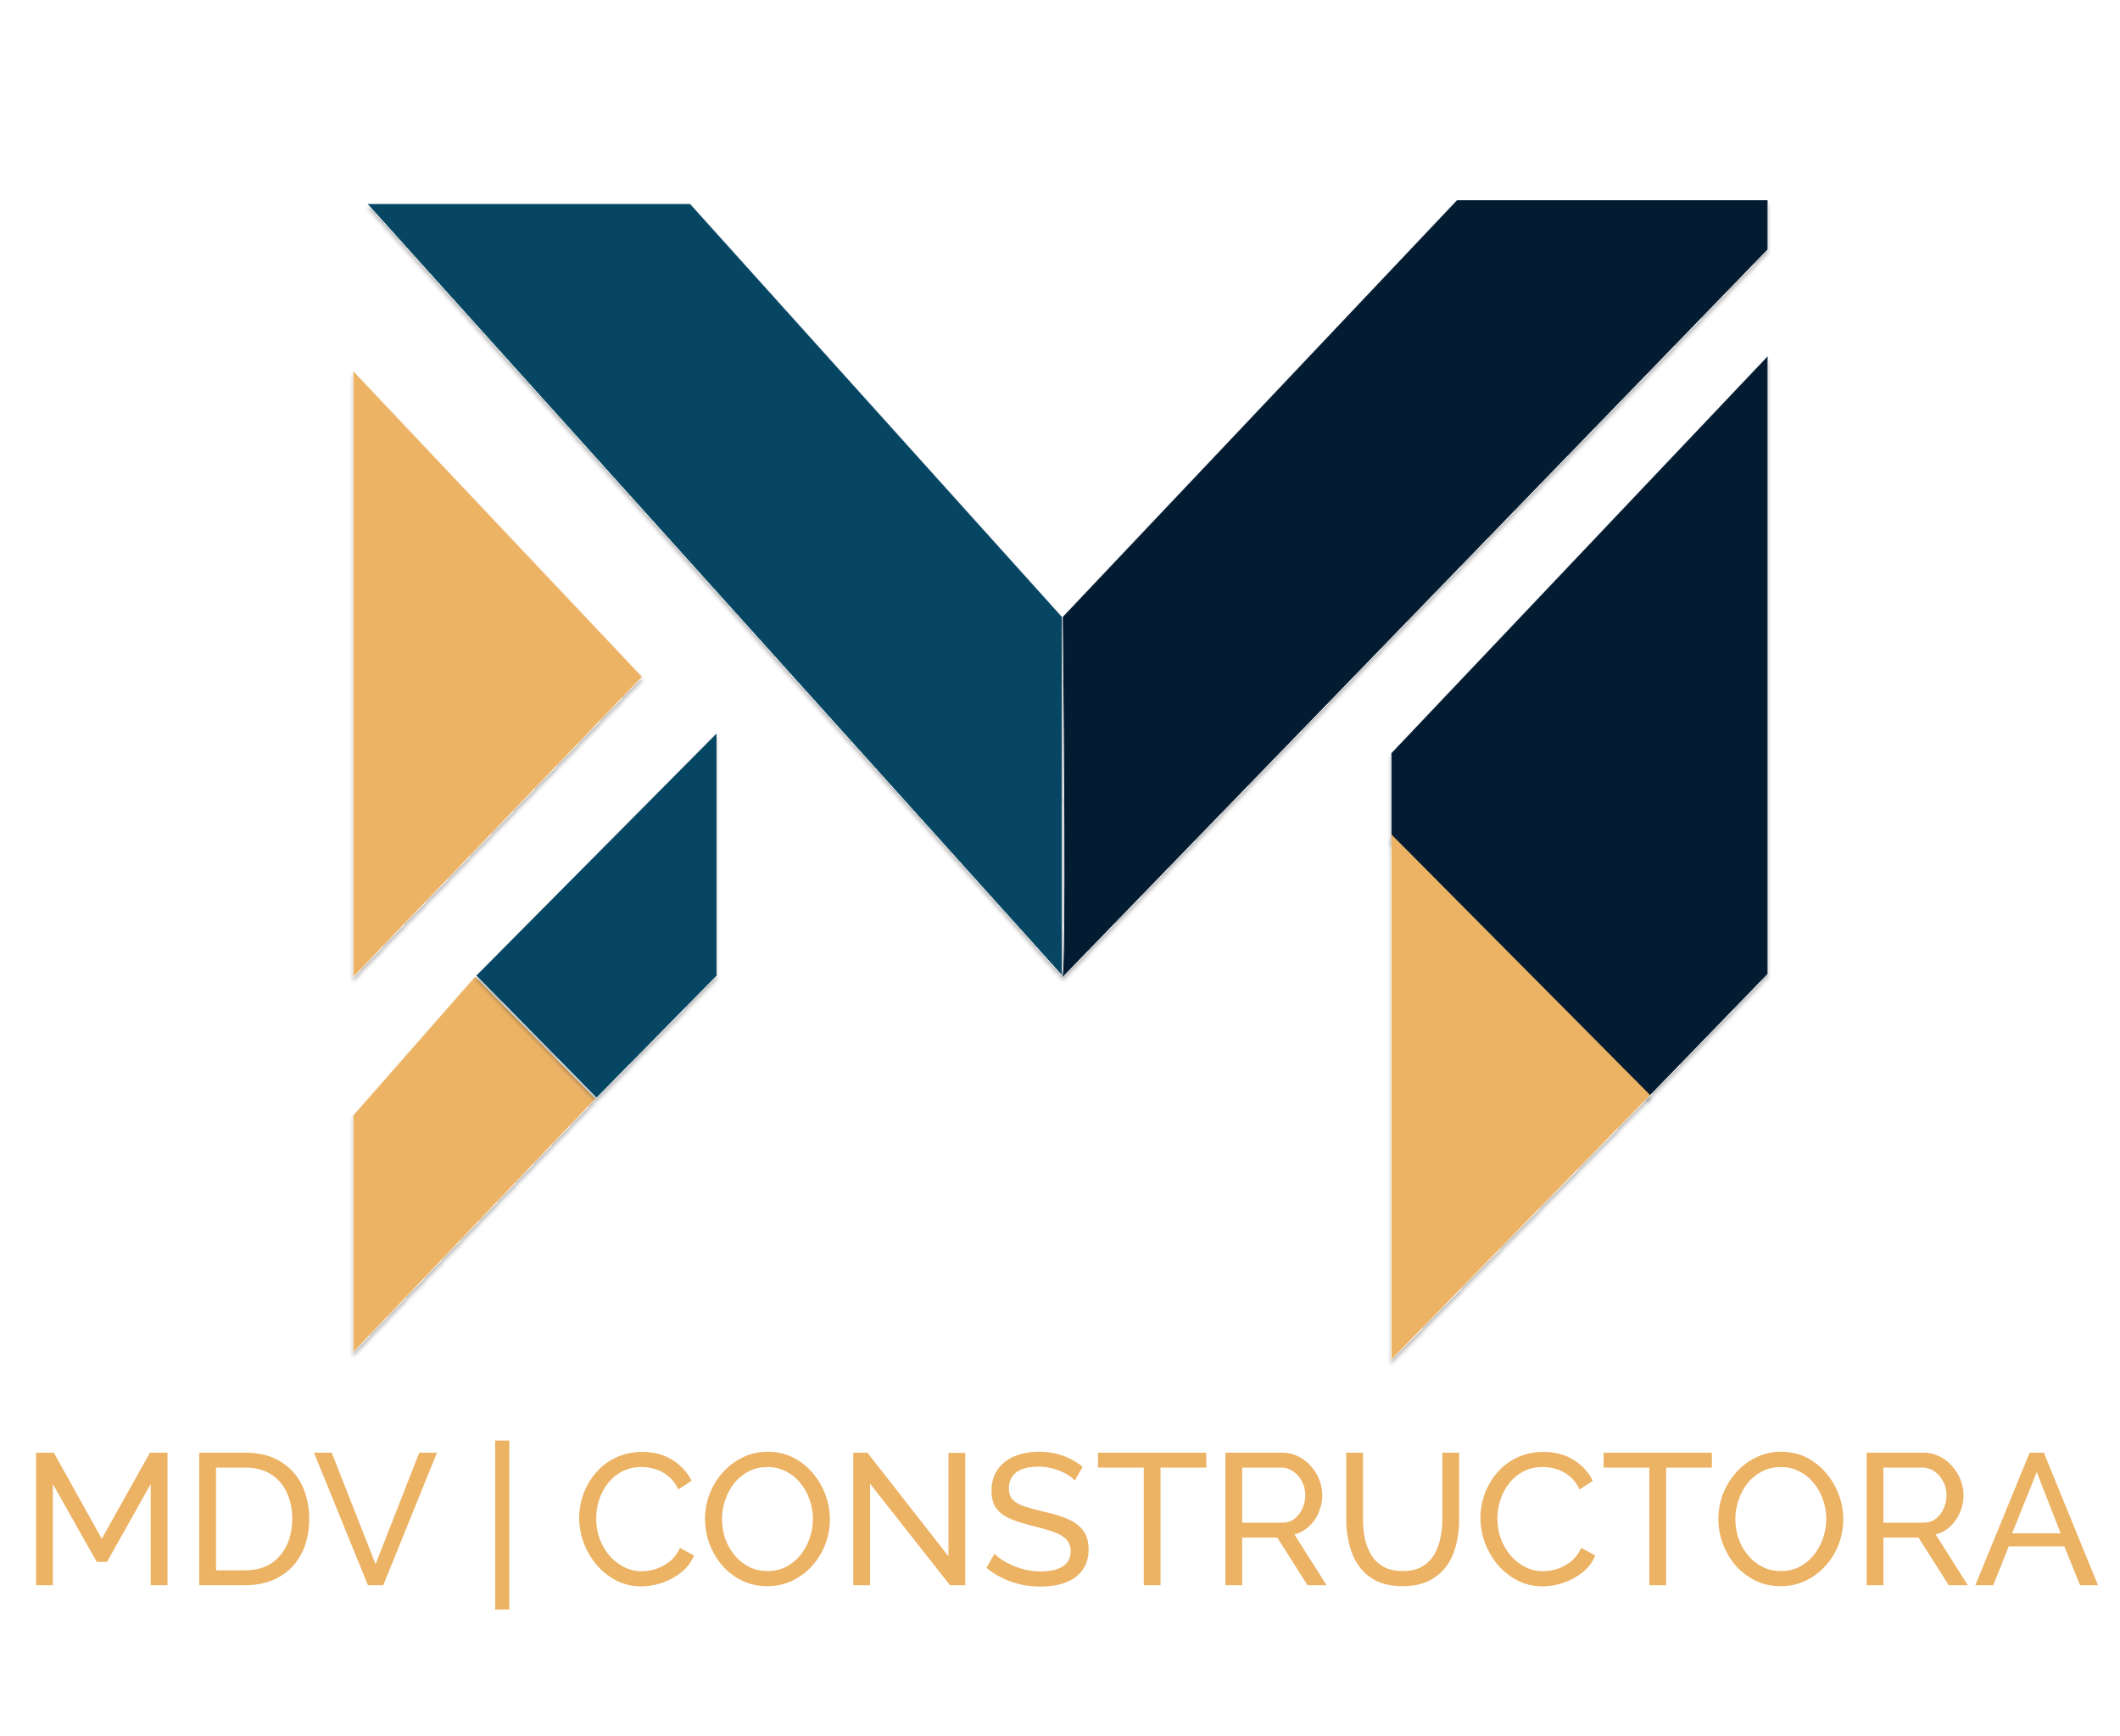
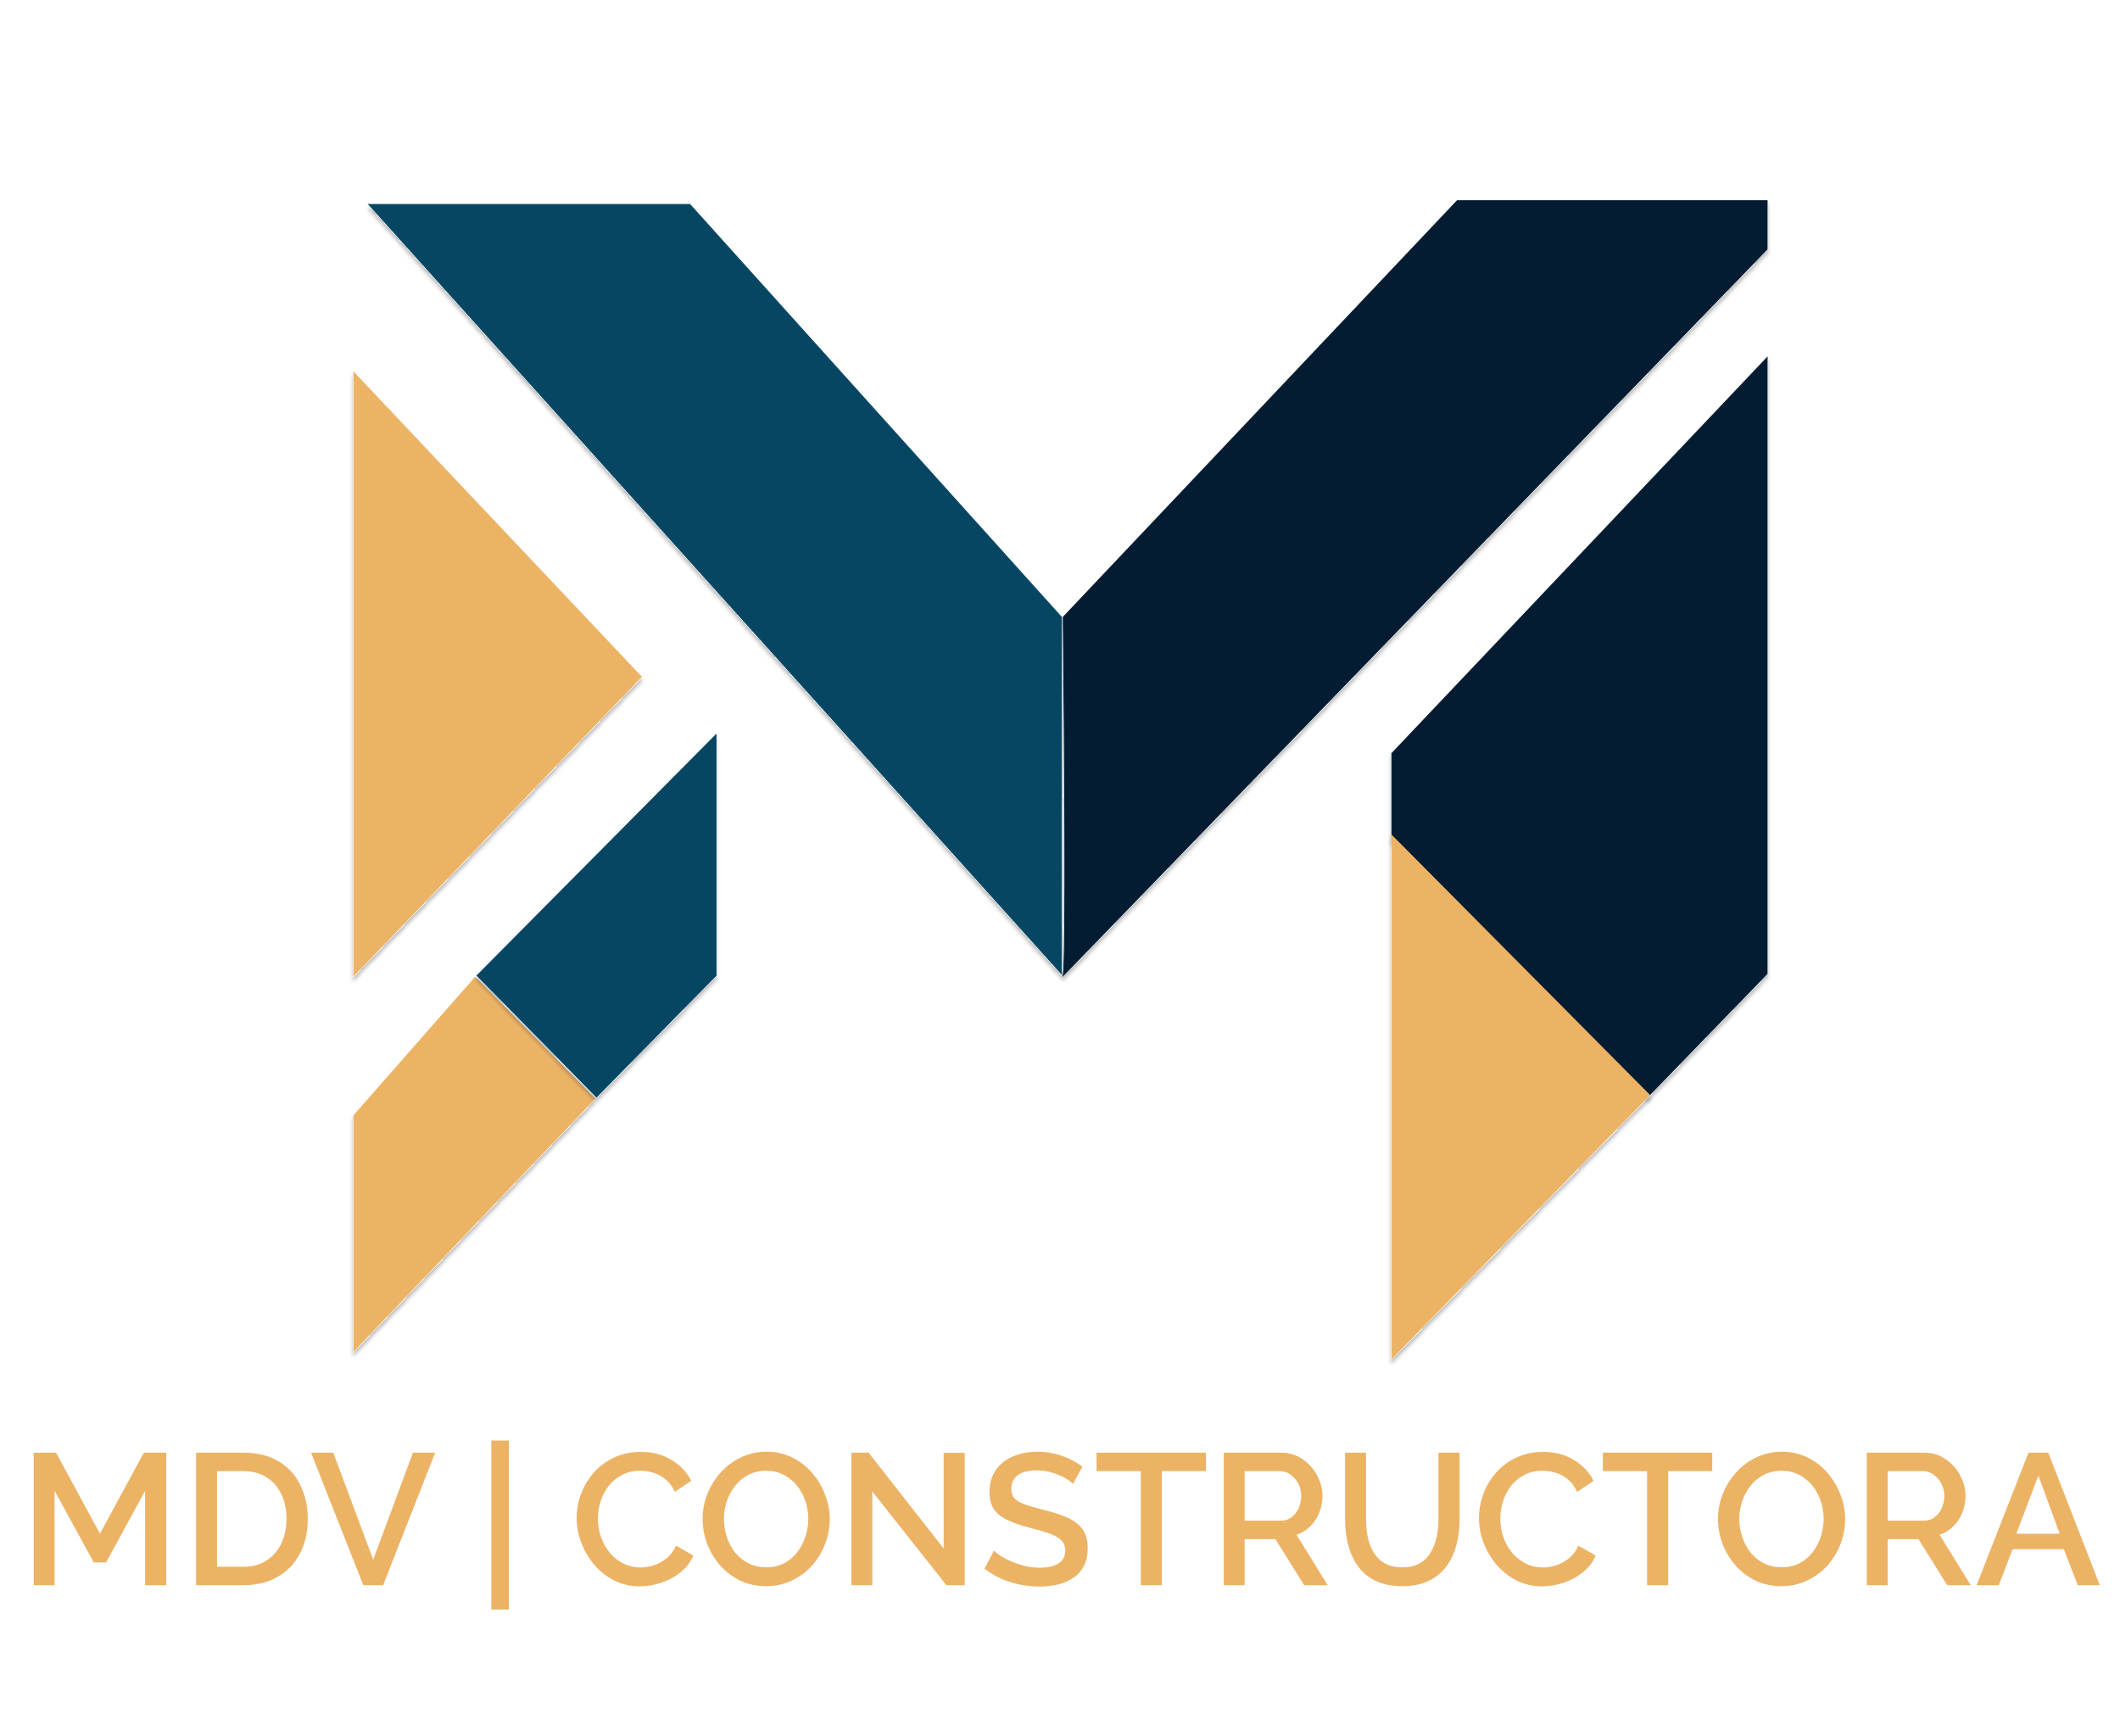
<svg xmlns="http://www.w3.org/2000/svg" width="2271" height="1859" viewBox="0 0 2271 1859" fill="none">
  <g filter="url(#filter0_d_11_4)">
    <path d="M379 1447V1195L509 1047L637 1177L379 1447Z" fill="#ECB365" />
    <path d="M379 1447V1195L509 1047L637 1177L379 1447Z" stroke="#ECB365" />
  </g>
  <g filter="url(#filter1_d_11_4)">
    <path d="M639 1175L511 1045L767 787V1045L639 1175Z" fill="#064663" />
    <path d="M639 1175L511 1045L767 787V1045L639 1175Z" stroke="#064663" />
  </g>
  <g filter="url(#filter2_d_11_4)">
    <path d="M379 1045V399L687 725L379 1045Z" fill="#ECB365" />
    <path d="M379 1045V399L687 725L379 1045Z" stroke="#ECB365" />
  </g>
  <g filter="url(#filter3_d_11_4)">
    <path d="M1491 807V901L1765 1175L1893 1043V383L1491 807Z" fill="#041C32" />
    <path d="M1491 807V901L1765 1175L1893 1043V383L1491 807Z" stroke="#041C32" />
  </g>
  <g filter="url(#filter4_d_11_4)">
    <path d="M1491 895V1455L1767 1173L1491 895Z" fill="#ECB365" />
    <path d="M1491 895V1455L1767 1173L1491 895Z" stroke="#ECB365" />
  </g>
  <g filter="url(#filter5_d_11_4)">
    <path d="M739 219H395L1137 1043V661L739 219Z" fill="#064663" />
    <path d="M739 219H395L1137 1043V661L739 219Z" stroke="#064663" />
  </g>
  <g filter="url(#filter6_d_11_4)">
    <path d="M1139 661C1140.33 780.333 1142.2 1024.2 1139 1045L1893 267V215H1561L1139 661Z" fill="#041C32" />
    <path d="M1139 661C1140.33 780.333 1142.2 1024.2 1139 1045L1893 267V215H1561L1139 661Z" stroke="#041C32" />
  </g>
-   <path d="M161.433 1698V1589.6L114.633 1673H103.633L56.633 1589.6V1698H38.633V1556H57.633L109.033 1648.2L160.633 1556H179.433V1698H161.433ZM213.438 1698V1556H262.638C277.838 1556 290.504 1559.2 300.638 1565.6C310.904 1571.87 318.571 1580.4 323.638 1591.2C328.704 1601.87 331.238 1613.73 331.238 1626.8C331.238 1641.2 328.438 1653.73 322.838 1664.4C317.238 1675.07 309.304 1683.33 299.038 1689.2C288.771 1695.07 276.638 1698 262.638 1698H213.438ZM313.038 1626.8C313.038 1616.13 311.038 1606.67 307.038 1598.4C303.171 1590.13 297.504 1583.67 290.038 1579C282.571 1574.33 273.438 1572 262.638 1572H231.438V1682H262.638C273.571 1682 282.771 1679.6 290.238 1674.8C297.704 1669.87 303.371 1663.27 307.238 1655C311.104 1646.6 313.038 1637.2 313.038 1626.8ZM355.328 1556L402.328 1675.4L449.128 1556H468.128L410.528 1698H394.128L336.328 1556H355.328ZM530.416 1724V1543H545.616V1724H530.416ZM620.448 1626C620.448 1617.33 621.915 1608.87 624.848 1600.6C627.915 1592.2 632.315 1584.6 638.048 1577.8C643.915 1570.87 651.048 1565.4 659.448 1561.4C667.848 1557.27 677.382 1555.2 688.048 1555.2C700.715 1555.2 711.582 1558.13 720.648 1564C729.715 1569.73 736.448 1577.13 740.848 1586.2L726.648 1595.4C723.848 1589.4 720.248 1584.67 715.848 1581.2C711.582 1577.6 706.915 1575.07 701.848 1573.6C696.915 1572.13 692.048 1571.4 687.248 1571.4C679.382 1571.4 672.382 1573 666.248 1576.2C660.248 1579.4 655.182 1583.67 651.048 1589C646.915 1594.33 643.782 1600.33 641.648 1607C639.648 1613.53 638.648 1620.13 638.648 1626.8C638.648 1634.13 639.848 1641.2 642.248 1648C644.782 1654.8 648.248 1660.8 652.648 1666C657.048 1671.2 662.248 1675.33 668.248 1678.4C674.248 1681.47 680.782 1683 687.848 1683C692.782 1683 697.848 1682.13 703.048 1680.4C708.248 1678.67 713.115 1676 717.648 1672.4C722.182 1668.67 725.782 1663.87 728.448 1658L743.448 1666.2C740.515 1673.27 735.982 1679.27 729.848 1684.2C723.715 1689.13 716.848 1692.87 709.248 1695.4C701.782 1697.93 694.382 1699.2 687.048 1699.2C677.315 1699.2 668.382 1697.13 660.248 1693C652.115 1688.73 645.048 1683.13 639.048 1676.2C633.182 1669.13 628.582 1661.27 625.248 1652.6C622.048 1643.8 620.448 1634.93 620.448 1626ZM822.014 1699C812.014 1699 802.947 1697 794.814 1693C786.681 1689 779.614 1683.6 773.614 1676.8C767.747 1669.87 763.214 1662.13 760.014 1653.6C756.814 1644.93 755.214 1636.07 755.214 1627C755.214 1617.53 756.881 1608.53 760.214 1600C763.681 1591.33 768.414 1583.67 774.414 1577C780.547 1570.2 787.681 1564.87 795.814 1561C803.947 1557 812.814 1555 822.414 1555C832.414 1555 841.481 1557.07 849.614 1561.2C857.747 1565.33 864.747 1570.87 870.614 1577.8C876.481 1584.73 881.014 1592.47 884.214 1601C887.414 1609.53 889.014 1618.27 889.014 1627.2C889.014 1636.67 887.347 1645.73 884.014 1654.4C880.681 1662.93 875.947 1670.6 869.814 1677.4C863.814 1684.07 856.747 1689.33 848.614 1693.2C840.481 1697.07 831.614 1699 822.014 1699ZM773.414 1627C773.414 1634.2 774.547 1641.2 776.814 1648C779.214 1654.67 782.547 1660.6 786.814 1665.8C791.081 1671 796.214 1675.13 802.214 1678.2C808.214 1681.27 814.881 1682.8 822.214 1682.8C829.814 1682.8 836.614 1681.2 842.614 1678C848.614 1674.8 853.681 1670.53 857.814 1665.2C862.081 1659.87 865.281 1653.87 867.414 1647.2C869.681 1640.53 870.814 1633.8 870.814 1627C870.814 1619.8 869.614 1612.87 867.214 1606.2C864.947 1599.53 861.614 1593.6 857.214 1588.4C852.947 1583.07 847.814 1578.93 841.814 1576C835.947 1572.93 829.414 1571.4 822.214 1571.4C814.614 1571.4 807.814 1573 801.814 1576.2C795.814 1579.27 790.681 1583.47 786.414 1588.8C782.281 1594.13 779.081 1600.13 776.814 1606.8C774.547 1613.33 773.414 1620.07 773.414 1627ZM932.023 1589.2V1698H914.023V1556H929.223L1016.02 1667V1556.2H1034.02V1698H1017.62L932.023 1589.2ZM1151.33 1585.8C1149.73 1583.93 1147.6 1582.13 1144.93 1580.4C1142.26 1578.67 1139.26 1577.13 1135.93 1575.8C1132.6 1574.33 1128.93 1573.2 1124.93 1572.4C1121.06 1571.47 1117 1571 1112.73 1571C1101.8 1571 1093.73 1573.07 1088.53 1577.2C1083.33 1581.33 1080.73 1587 1080.73 1594.2C1080.73 1599.27 1082.06 1603.27 1084.73 1606.2C1087.4 1609.13 1091.46 1611.53 1096.93 1613.4C1102.53 1615.27 1109.6 1617.2 1118.13 1619.2C1128 1621.33 1136.53 1623.93 1143.73 1627C1150.93 1630.07 1156.46 1634.2 1160.33 1639.4C1164.2 1644.47 1166.13 1651.27 1166.13 1659.8C1166.13 1666.6 1164.8 1672.53 1162.13 1677.6C1159.6 1682.53 1156 1686.67 1151.33 1690C1146.66 1693.2 1141.2 1695.6 1134.93 1697.2C1128.66 1698.67 1121.86 1699.4 1114.53 1699.4C1107.33 1699.4 1100.26 1698.67 1093.33 1697.2C1086.53 1695.6 1080.06 1693.33 1073.93 1690.4C1067.8 1687.47 1062.06 1683.8 1056.73 1679.4L1065.33 1664.2C1067.46 1666.47 1070.2 1668.73 1073.53 1671C1077 1673.13 1080.86 1675.13 1085.13 1677C1089.53 1678.87 1094.26 1680.4 1099.33 1681.6C1104.4 1682.67 1109.6 1683.2 1114.93 1683.2C1125.06 1683.2 1132.93 1681.4 1138.53 1677.8C1144.13 1674.07 1146.93 1668.67 1146.93 1661.6C1146.93 1656.27 1145.33 1652 1142.13 1648.8C1139.06 1645.6 1134.46 1642.93 1128.33 1640.8C1122.2 1638.67 1114.73 1636.53 1105.93 1634.4C1096.33 1632 1088.26 1629.4 1081.73 1626.6C1075.2 1623.67 1070.26 1619.87 1066.93 1615.2C1063.73 1610.53 1062.13 1604.47 1062.13 1597C1062.13 1587.93 1064.33 1580.27 1068.73 1574C1073.13 1567.73 1079.2 1563 1086.93 1559.8C1094.66 1556.6 1103.4 1555 1113.13 1555C1119.53 1555 1125.46 1555.67 1130.93 1557C1136.53 1558.33 1141.73 1560.2 1146.53 1562.6C1151.33 1565 1155.73 1567.87 1159.73 1571.2L1151.33 1585.8ZM1292.2 1572H1243.2V1698H1225.2V1572H1176.2V1556H1292.2V1572ZM1312.66 1698V1556H1373.46C1379.72 1556 1385.46 1557.33 1390.66 1560C1395.86 1562.53 1400.39 1566 1404.26 1570.4C1408.12 1574.67 1411.12 1579.53 1413.26 1585C1415.39 1590.33 1416.46 1595.8 1416.46 1601.4C1416.46 1607.93 1415.19 1614.13 1412.66 1620C1410.26 1625.87 1406.79 1630.87 1402.26 1635C1397.86 1639.13 1392.66 1642 1386.66 1643.6L1421.06 1698H1400.66L1368.26 1647H1330.66V1698H1312.66ZM1330.66 1631H1373.66C1378.59 1631 1382.86 1629.67 1386.46 1627C1390.19 1624.2 1393.06 1620.53 1395.06 1616C1397.19 1611.47 1398.26 1606.6 1398.26 1601.4C1398.26 1596.07 1397.06 1591.2 1394.66 1586.8C1392.26 1582.27 1389.12 1578.67 1385.26 1576C1381.39 1573.33 1377.12 1572 1372.46 1572H1330.66V1631ZM1502.7 1699C1491.37 1699 1481.83 1697.07 1474.1 1693.2C1466.37 1689.2 1460.17 1683.87 1455.5 1677.2C1450.83 1670.4 1447.43 1662.73 1445.3 1654.2C1443.17 1645.67 1442.1 1636.87 1442.1 1627.8V1556H1460.1V1627.8C1460.1 1634.73 1460.77 1641.53 1462.1 1648.2C1463.57 1654.73 1465.9 1660.6 1469.1 1665.8C1472.3 1671 1476.63 1675.13 1482.1 1678.2C1487.57 1681.27 1494.37 1682.8 1502.5 1682.8C1510.77 1682.8 1517.63 1681.27 1523.1 1678.2C1528.57 1675 1532.9 1670.8 1536.1 1665.6C1539.3 1660.27 1541.57 1654.33 1542.9 1647.8C1544.37 1641.27 1545.1 1634.6 1545.1 1627.8V1556H1563.1V1627.8C1563.1 1637.4 1561.97 1646.53 1559.7 1655.2C1557.57 1663.73 1554.1 1671.27 1549.3 1677.8C1544.5 1684.33 1538.23 1689.53 1530.5 1693.4C1522.9 1697.13 1513.63 1699 1502.7 1699ZM1585.88 1626C1585.88 1617.33 1587.34 1608.87 1590.28 1600.6C1593.34 1592.2 1597.74 1584.6 1603.48 1577.8C1609.34 1570.87 1616.48 1565.4 1624.88 1561.4C1633.28 1557.27 1642.81 1555.2 1653.48 1555.2C1666.14 1555.2 1677.01 1558.13 1686.08 1564C1695.14 1569.73 1701.88 1577.13 1706.28 1586.2L1692.08 1595.4C1689.28 1589.4 1685.68 1584.67 1681.28 1581.2C1677.01 1577.6 1672.34 1575.07 1667.28 1573.6C1662.34 1572.13 1657.48 1571.4 1652.68 1571.4C1644.81 1571.4 1637.81 1573 1631.68 1576.2C1625.68 1579.4 1620.61 1583.67 1616.48 1589C1612.34 1594.33 1609.21 1600.33 1607.08 1607C1605.08 1613.53 1604.08 1620.13 1604.08 1626.8C1604.08 1634.13 1605.28 1641.2 1607.68 1648C1610.21 1654.8 1613.68 1660.8 1618.08 1666C1622.48 1671.2 1627.68 1675.33 1633.68 1678.4C1639.68 1681.47 1646.21 1683 1653.28 1683C1658.21 1683 1663.28 1682.13 1668.48 1680.4C1673.68 1678.67 1678.54 1676 1683.08 1672.4C1687.61 1668.67 1691.21 1663.87 1693.88 1658L1708.88 1666.2C1705.94 1673.27 1701.41 1679.27 1695.28 1684.2C1689.14 1689.13 1682.28 1692.87 1674.68 1695.4C1667.21 1697.93 1659.81 1699.2 1652.48 1699.2C1642.74 1699.2 1633.81 1697.13 1625.68 1693C1617.54 1688.73 1610.48 1683.13 1604.48 1676.2C1598.61 1669.13 1594.01 1661.27 1590.68 1652.6C1587.48 1643.8 1585.88 1634.93 1585.88 1626ZM1833.81 1572H1784.81V1698H1766.81V1572H1717.81V1556H1833.81V1572ZM1907.56 1699C1897.56 1699 1888.49 1697 1880.36 1693C1872.23 1689 1865.16 1683.6 1859.16 1676.8C1853.29 1669.87 1848.76 1662.13 1845.56 1653.6C1842.36 1644.93 1840.76 1636.07 1840.76 1627C1840.76 1617.53 1842.43 1608.53 1845.76 1600C1849.23 1591.33 1853.96 1583.67 1859.96 1577C1866.09 1570.2 1873.23 1564.87 1881.36 1561C1889.49 1557 1898.36 1555 1907.96 1555C1917.96 1555 1927.03 1557.07 1935.16 1561.2C1943.29 1565.33 1950.29 1570.87 1956.16 1577.8C1962.03 1584.73 1966.56 1592.47 1969.76 1601C1972.96 1609.53 1974.56 1618.27 1974.56 1627.2C1974.56 1636.67 1972.89 1645.73 1969.56 1654.4C1966.23 1662.93 1961.49 1670.6 1955.36 1677.4C1949.36 1684.07 1942.29 1689.33 1934.16 1693.2C1926.03 1697.07 1917.16 1699 1907.56 1699ZM1858.96 1627C1858.96 1634.2 1860.09 1641.2 1862.36 1648C1864.76 1654.67 1868.09 1660.6 1872.36 1665.8C1876.63 1671 1881.76 1675.13 1887.76 1678.2C1893.76 1681.27 1900.43 1682.8 1907.76 1682.8C1915.36 1682.8 1922.16 1681.2 1928.16 1678C1934.16 1674.8 1939.23 1670.53 1943.36 1665.2C1947.63 1659.87 1950.83 1653.87 1952.96 1647.2C1955.23 1640.53 1956.36 1633.8 1956.36 1627C1956.36 1619.8 1955.16 1612.87 1952.76 1606.2C1950.49 1599.53 1947.16 1593.6 1942.76 1588.4C1938.49 1583.07 1933.36 1578.93 1927.36 1576C1921.49 1572.93 1914.96 1571.4 1907.76 1571.4C1900.16 1571.4 1893.36 1573 1887.36 1576.2C1881.36 1579.27 1876.23 1583.47 1871.96 1588.8C1867.83 1594.13 1864.63 1600.13 1862.36 1606.8C1860.09 1613.33 1858.96 1620.07 1858.96 1627ZM1999.57 1698V1556H2060.37C2066.64 1556 2072.37 1557.33 2077.57 1560C2082.77 1562.53 2087.3 1566 2091.17 1570.4C2095.04 1574.67 2098.04 1579.53 2100.17 1585C2102.3 1590.33 2103.37 1595.8 2103.37 1601.4C2103.37 1607.93 2102.1 1614.13 2099.57 1620C2097.17 1625.87 2093.7 1630.87 2089.17 1635C2084.77 1639.13 2079.57 1642 2073.57 1643.6L2107.97 1698H2087.57L2055.17 1647H2017.57V1698H1999.57ZM2017.57 1631H2060.57C2065.5 1631 2069.77 1629.67 2073.37 1627C2077.1 1624.2 2079.97 1620.53 2081.97 1616C2084.1 1611.47 2085.17 1606.6 2085.17 1601.4C2085.17 1596.07 2083.97 1591.2 2081.57 1586.8C2079.17 1582.27 2076.04 1578.67 2072.17 1576C2068.3 1573.33 2064.04 1572 2059.37 1572H2017.57V1631ZM2174.22 1556H2189.42L2247.42 1698H2228.22L2211.42 1656.4H2151.82L2135.22 1698H2116.02L2174.22 1556ZM2207.42 1642.4L2181.82 1576.8L2155.42 1642.4H2207.42Z" fill="#ECB365" />
+   <path d="M155.47 1698V1596.8L113.67 1673.6H100.47L58.47 1596.8V1698H36.07V1556H60.07L107.07 1642.8L154.07 1556H178.07V1698H155.47ZM210.094 1698V1556H260.494C275.827 1556 288.627 1559.2 298.894 1565.6C309.16 1571.87 316.827 1580.4 321.894 1591.2C327.094 1601.87 329.694 1613.73 329.694 1626.8C329.694 1641.2 326.827 1653.73 321.094 1664.4C315.494 1675.07 307.494 1683.33 297.094 1689.2C286.694 1695.07 274.494 1698 260.494 1698H210.094ZM306.894 1626.8C306.894 1616.8 305.027 1608 301.294 1600.4C297.694 1592.67 292.427 1586.67 285.494 1582.4C278.694 1578 270.36 1575.8 260.494 1575.8H232.494V1678.2H260.494C270.494 1678.2 278.894 1675.93 285.694 1671.4C292.627 1666.87 297.894 1660.73 301.494 1653C305.094 1645.27 306.894 1636.53 306.894 1626.8ZM356.984 1556L399.784 1670.6L442.384 1556H466.184L410.384 1698H389.184L333.184 1556H356.984ZM526.309 1724V1543H545.109V1724H526.309ZM617.695 1626C617.695 1617.33 619.229 1608.87 622.295 1600.6C625.362 1592.2 629.829 1584.6 635.695 1577.8C641.695 1570.87 648.962 1565.4 657.495 1561.4C666.029 1557.27 675.695 1555.2 686.495 1555.2C699.295 1555.2 710.362 1558.13 719.695 1564C729.029 1569.73 735.962 1577.13 740.495 1586.2L722.895 1598C720.229 1592.27 716.829 1587.73 712.695 1584.4C708.695 1581.07 704.295 1578.73 699.495 1577.4C694.829 1576.07 690.229 1575.4 685.695 1575.4C678.229 1575.4 671.695 1576.93 666.095 1580C660.495 1582.93 655.762 1586.87 651.895 1591.8C648.162 1596.73 645.295 1602.27 643.295 1608.4C641.429 1614.53 640.495 1620.67 640.495 1626.8C640.495 1633.6 641.629 1640.2 643.895 1646.6C646.162 1652.87 649.295 1658.47 653.295 1663.4C657.429 1668.2 662.295 1672 667.895 1674.8C673.495 1677.6 679.629 1679 686.295 1679C690.829 1679 695.562 1678.2 700.495 1676.6C705.429 1675 709.962 1672.53 714.095 1669.2C718.362 1665.73 721.695 1661.2 724.095 1655.6L742.695 1666.2C739.762 1673.27 735.162 1679.27 728.895 1684.2C722.762 1689.13 715.829 1692.87 708.095 1695.4C700.495 1697.93 692.962 1699.2 685.495 1699.2C675.495 1699.2 666.362 1697.13 658.095 1693C649.829 1688.73 642.695 1683.13 636.695 1676.2C630.695 1669.13 626.029 1661.27 622.695 1652.6C619.362 1643.8 617.695 1634.93 617.695 1626ZM820.656 1699C810.39 1699 801.123 1697 792.856 1693C784.59 1689 777.456 1683.6 771.456 1676.8C765.456 1669.87 760.79 1662.13 757.456 1653.6C754.256 1644.93 752.656 1636.07 752.656 1627C752.656 1617.53 754.39 1608.53 757.856 1600C761.323 1591.33 766.123 1583.67 772.256 1577C778.39 1570.2 785.59 1564.87 793.856 1561C802.256 1557 811.323 1555 821.056 1555C831.19 1555 840.39 1557.07 848.656 1561.2C857.056 1565.33 864.19 1570.87 870.056 1577.8C876.056 1584.73 880.656 1592.47 883.856 1601C887.19 1609.53 888.856 1618.27 888.856 1627.2C888.856 1636.67 887.123 1645.73 883.656 1654.4C880.323 1662.93 875.59 1670.6 869.456 1677.4C863.323 1684.07 856.056 1689.33 847.656 1693.2C839.39 1697.07 830.39 1699 820.656 1699ZM775.456 1627C775.456 1633.67 776.523 1640.13 778.656 1646.4C780.79 1652.67 783.79 1658.27 787.656 1663.2C791.656 1668 796.456 1671.8 802.056 1674.6C807.656 1677.4 813.923 1678.8 820.856 1678.8C828.056 1678.8 834.456 1677.33 840.056 1674.4C845.656 1671.47 850.323 1667.53 854.056 1662.6C857.923 1657.53 860.856 1651.93 862.856 1645.8C864.856 1639.53 865.856 1633.27 865.856 1627C865.856 1620.33 864.79 1613.93 862.656 1607.8C860.656 1601.53 857.656 1596 853.656 1591.2C849.656 1586.27 844.856 1582.4 839.256 1579.6C833.79 1576.8 827.656 1575.4 820.856 1575.4C813.656 1575.4 807.256 1576.87 801.656 1579.8C796.056 1582.73 791.323 1586.67 787.456 1591.6C783.59 1596.53 780.59 1602.07 778.456 1608.2C776.456 1614.33 775.456 1620.6 775.456 1627ZM934.447 1597.6V1698H912.047V1556H930.447L1010.85 1658.6V1556.2H1033.45V1698H1013.85L934.447 1597.6ZM1149.37 1589.4C1148.03 1587.93 1146.1 1586.4 1143.57 1584.8C1141.03 1583.07 1138.03 1581.47 1134.57 1580C1131.1 1578.53 1127.37 1577.33 1123.37 1576.4C1119.37 1575.47 1115.23 1575 1110.97 1575C1101.63 1575 1094.7 1576.73 1090.17 1580.2C1085.63 1583.67 1083.37 1588.47 1083.37 1594.6C1083.37 1599.13 1084.63 1602.73 1087.17 1605.4C1089.7 1607.93 1093.57 1610.07 1098.77 1611.8C1103.97 1613.53 1110.5 1615.4 1118.37 1617.4C1127.97 1619.67 1136.3 1622.4 1143.37 1625.6C1150.43 1628.67 1155.83 1632.8 1159.57 1638C1163.3 1643.2 1165.17 1650.07 1165.17 1658.6C1165.17 1665.8 1163.83 1672 1161.17 1677.2C1158.5 1682.4 1154.77 1686.67 1149.97 1690C1145.17 1693.2 1139.63 1695.6 1133.37 1697.2C1127.1 1698.67 1120.37 1699.4 1113.17 1699.4C1106.1 1699.4 1099.03 1698.67 1091.97 1697.2C1085.03 1695.73 1078.37 1693.6 1071.97 1690.8C1065.7 1687.87 1059.9 1684.33 1054.57 1680.2L1064.77 1661C1066.5 1662.73 1068.97 1664.67 1072.17 1666.8C1075.5 1668.8 1079.3 1670.73 1083.57 1672.6C1087.97 1674.47 1092.7 1676.07 1097.77 1677.4C1102.97 1678.6 1108.23 1679.2 1113.57 1679.2C1122.5 1679.2 1129.3 1677.67 1133.97 1674.6C1138.77 1671.4 1141.17 1666.87 1141.17 1661C1141.17 1656.2 1139.63 1652.4 1136.57 1649.6C1133.5 1646.67 1129.03 1644.2 1123.17 1642.2C1117.3 1640.2 1110.3 1638.2 1102.17 1636.2C1092.83 1633.67 1085.03 1630.93 1078.77 1628C1072.5 1624.93 1067.77 1621.07 1064.57 1616.4C1061.5 1611.6 1059.97 1605.53 1059.97 1598.2C1059.97 1588.87 1062.23 1581 1066.77 1574.6C1071.3 1568.07 1077.43 1563.2 1085.17 1560C1093.03 1556.67 1101.83 1555 1111.57 1555C1117.97 1555 1124.03 1555.73 1129.77 1557.2C1135.5 1558.53 1140.83 1560.4 1145.77 1562.8C1150.83 1565.2 1155.43 1567.93 1159.57 1571L1149.37 1589.4ZM1291.83 1575.8H1244.63V1698H1222.03V1575.8H1174.63V1556H1291.83V1575.8ZM1310.88 1698V1556H1372.68C1379.08 1556 1384.94 1557.33 1390.28 1560C1395.61 1562.67 1400.21 1566.2 1404.08 1570.6C1408.08 1575 1411.14 1579.93 1413.28 1585.4C1415.54 1590.87 1416.68 1596.47 1416.68 1602.2C1416.68 1608.47 1415.54 1614.47 1413.28 1620.2C1411.01 1625.93 1407.74 1630.87 1403.48 1635C1399.34 1639.13 1394.48 1642.13 1388.88 1644L1422.28 1698H1397.08L1366.28 1648.6H1333.28V1698H1310.88ZM1333.28 1628.8H1372.48C1376.61 1628.8 1380.28 1627.6 1383.48 1625.2C1386.68 1622.8 1389.21 1619.6 1391.08 1615.6C1392.94 1611.47 1393.88 1607 1393.88 1602.2C1393.88 1597.27 1392.81 1592.87 1390.68 1589C1388.54 1585 1385.74 1581.8 1382.28 1579.4C1378.94 1577 1375.28 1575.8 1371.28 1575.8H1333.28V1628.8ZM1502.11 1699C1490.77 1699 1481.17 1697.07 1473.31 1693.2C1465.57 1689.33 1459.31 1684.07 1454.51 1677.4C1449.84 1670.73 1446.37 1663.13 1444.11 1654.6C1441.97 1646.07 1440.91 1637.2 1440.91 1628V1556H1463.31V1628C1463.31 1634.53 1463.97 1640.87 1465.31 1647C1466.64 1653 1468.77 1658.4 1471.71 1663.2C1474.64 1668 1478.57 1671.8 1483.51 1674.6C1488.57 1677.4 1494.77 1678.8 1502.11 1678.8C1509.57 1678.8 1515.77 1677.4 1520.71 1674.6C1525.77 1671.67 1529.71 1667.8 1532.51 1663C1535.44 1658.07 1537.57 1652.6 1538.91 1646.6C1540.24 1640.6 1540.91 1634.4 1540.91 1628V1556H1563.51V1628C1563.51 1637.73 1562.31 1646.93 1559.91 1655.6C1557.64 1664.13 1554.04 1671.67 1549.11 1678.2C1544.31 1684.6 1538.04 1689.67 1530.31 1693.4C1522.57 1697.13 1513.17 1699 1502.11 1699ZM1584.3 1626C1584.3 1617.33 1585.83 1608.87 1588.9 1600.6C1591.96 1592.2 1596.43 1584.6 1602.3 1577.8C1608.3 1570.87 1615.56 1565.4 1624.1 1561.4C1632.63 1557.27 1642.3 1555.2 1653.1 1555.2C1665.9 1555.2 1676.96 1558.13 1686.3 1564C1695.63 1569.73 1702.56 1577.13 1707.1 1586.2L1689.5 1598C1686.83 1592.27 1683.43 1587.73 1679.3 1584.4C1675.3 1581.07 1670.9 1578.73 1666.1 1577.4C1661.43 1576.07 1656.83 1575.4 1652.3 1575.4C1644.83 1575.4 1638.3 1576.93 1632.7 1580C1627.1 1582.93 1622.36 1586.87 1618.5 1591.8C1614.76 1596.73 1611.9 1602.27 1609.9 1608.4C1608.03 1614.53 1607.1 1620.67 1607.1 1626.8C1607.1 1633.6 1608.23 1640.2 1610.5 1646.6C1612.76 1652.87 1615.9 1658.47 1619.9 1663.4C1624.03 1668.2 1628.9 1672 1634.5 1674.8C1640.1 1677.6 1646.23 1679 1652.9 1679C1657.43 1679 1662.16 1678.2 1667.1 1676.6C1672.03 1675 1676.56 1672.53 1680.7 1669.2C1684.96 1665.73 1688.3 1661.2 1690.7 1655.6L1709.3 1666.2C1706.36 1673.27 1701.76 1679.27 1695.5 1684.2C1689.36 1689.13 1682.43 1692.87 1674.7 1695.4C1667.1 1697.93 1659.56 1699.2 1652.1 1699.2C1642.1 1699.2 1632.96 1697.13 1624.7 1693C1616.43 1688.73 1609.3 1683.13 1603.3 1676.2C1597.3 1669.13 1592.63 1661.27 1589.3 1652.6C1585.96 1643.8 1584.3 1634.93 1584.3 1626ZM1834.22 1575.8H1787.02V1698H1764.42V1575.8H1717.02V1556H1834.22V1575.8ZM1908.35 1699C1898.08 1699 1888.82 1697 1880.55 1693C1872.28 1689 1865.15 1683.6 1859.15 1676.8C1853.15 1669.87 1848.48 1662.13 1845.15 1653.6C1841.95 1644.93 1840.35 1636.07 1840.35 1627C1840.35 1617.53 1842.08 1608.53 1845.55 1600C1849.02 1591.33 1853.82 1583.67 1859.95 1577C1866.08 1570.2 1873.28 1564.87 1881.55 1561C1889.95 1557 1899.02 1555 1908.75 1555C1918.88 1555 1928.08 1557.07 1936.35 1561.2C1944.75 1565.33 1951.88 1570.87 1957.75 1577.8C1963.75 1584.73 1968.35 1592.47 1971.55 1601C1974.88 1609.53 1976.55 1618.27 1976.55 1627.2C1976.55 1636.67 1974.82 1645.73 1971.35 1654.4C1968.02 1662.93 1963.28 1670.6 1957.15 1677.4C1951.02 1684.07 1943.75 1689.33 1935.35 1693.2C1927.08 1697.07 1918.08 1699 1908.35 1699ZM1863.15 1627C1863.15 1633.67 1864.22 1640.13 1866.35 1646.4C1868.48 1652.67 1871.48 1658.27 1875.35 1663.2C1879.35 1668 1884.15 1671.8 1889.75 1674.6C1895.35 1677.4 1901.62 1678.8 1908.55 1678.8C1915.75 1678.8 1922.15 1677.33 1927.75 1674.4C1933.35 1671.47 1938.02 1667.53 1941.75 1662.6C1945.62 1657.53 1948.55 1651.93 1950.55 1645.8C1952.55 1639.53 1953.55 1633.27 1953.55 1627C1953.55 1620.33 1952.48 1613.93 1950.35 1607.8C1948.35 1601.53 1945.35 1596 1941.35 1591.2C1937.35 1586.27 1932.55 1582.4 1926.95 1579.6C1921.48 1576.8 1915.35 1575.4 1908.55 1575.4C1901.35 1575.4 1894.95 1576.87 1889.35 1579.8C1883.75 1582.73 1879.02 1586.67 1875.15 1591.6C1871.28 1596.53 1868.28 1602.07 1866.15 1608.2C1864.15 1614.33 1863.15 1620.6 1863.15 1627ZM1999.74 1698V1556H2061.54C2067.94 1556 2073.81 1557.33 2079.14 1560C2084.48 1562.67 2089.08 1566.2 2092.94 1570.6C2096.94 1575 2100.01 1579.93 2102.14 1585.4C2104.41 1590.87 2105.54 1596.47 2105.54 1602.2C2105.54 1608.47 2104.41 1614.47 2102.14 1620.2C2099.88 1625.93 2096.61 1630.87 2092.34 1635C2088.21 1639.13 2083.34 1642.13 2077.74 1644L2111.14 1698H2085.94L2055.14 1648.6H2022.14V1698H1999.74ZM2022.14 1628.8H2061.34C2065.48 1628.8 2069.14 1627.6 2072.34 1625.2C2075.54 1622.8 2078.08 1619.6 2079.94 1615.6C2081.81 1611.47 2082.74 1607 2082.74 1602.2C2082.74 1597.27 2081.68 1592.87 2079.54 1589C2077.41 1585 2074.61 1581.8 2071.14 1579.4C2067.81 1577 2064.14 1575.8 2060.14 1575.8H2022.14V1628.8ZM2172.97 1556H2194.17L2249.37 1698H2225.77L2210.77 1659.4H2155.97L2141.17 1698H2117.37L2172.97 1556ZM2206.37 1642.8L2183.57 1580.6L2159.97 1642.8H2206.37Z" fill="#ECB365" />
  <defs>
    <filter id="filter0_d_11_4" x="374.5" y="1046.27" width="267.197" height="409.981" filterUnits="userSpaceOnUse" color-interpolation-filters="sRGB">
      <feFlood flood-opacity="0" result="BackgroundImageFix" />
      <feColorMatrix in="SourceAlpha" type="matrix" values="0 0 0 0 0 0 0 0 0 0 0 0 0 0 0 0 0 0 127 0" result="hardAlpha" />
      <feOffset dy="4" />
      <feGaussianBlur stdDeviation="2" />
      <feComposite in2="hardAlpha" operator="out" />
      <feColorMatrix type="matrix" values="0 0 0 0 0 0 0 0 0 0 0 0 0 0 0 0 0 0 0.25 0" />
      <feBlend mode="normal" in2="BackgroundImageFix" result="effect1_dropShadow_11_4" />
      <feBlend mode="normal" in="SourceGraphic" in2="effect1_dropShadow_11_4" result="shape" />
    </filter>
-     <filter id="filter1_d_11_4" x="506.297" y="785.786" width="265.203" height="397.926" filterUnits="userSpaceOnUse" color-interpolation-filters="sRGB">
+     <filter id="filter1_d_11_4" x="506.297" y="785.786" width="265.203" height="397.927" filterUnits="userSpaceOnUse" color-interpolation-filters="sRGB">
      <feFlood flood-opacity="0" result="BackgroundImageFix" />
      <feColorMatrix in="SourceAlpha" type="matrix" values="0 0 0 0 0 0 0 0 0 0 0 0 0 0 0 0 0 0 127 0" result="hardAlpha" />
      <feOffset dy="4" />
      <feGaussianBlur stdDeviation="2" />
      <feComposite in2="hardAlpha" operator="out" />
      <feColorMatrix type="matrix" values="0 0 0 0 0 0 0 0 0 0 0 0 0 0 0 0 0 0 0.25 0" />
      <feBlend mode="normal" in2="BackgroundImageFix" result="effect1_dropShadow_11_4" />
      <feBlend mode="normal" in="SourceGraphic" in2="effect1_dropShadow_11_4" result="shape" />
    </filter>
    <filter id="filter2_d_11_4" x="374.5" y="397.743" width="317.191" height="656.498" filterUnits="userSpaceOnUse" color-interpolation-filters="sRGB">
      <feFlood flood-opacity="0" result="BackgroundImageFix" />
      <feColorMatrix in="SourceAlpha" type="matrix" values="0 0 0 0 0 0 0 0 0 0 0 0 0 0 0 0 0 0 127 0" result="hardAlpha" />
      <feOffset dy="4" />
      <feGaussianBlur stdDeviation="2" />
      <feComposite in2="hardAlpha" operator="out" />
      <feColorMatrix type="matrix" values="0 0 0 0 0 0 0 0 0 0 0 0 0 0 0 0 0 0 0.25 0" />
      <feBlend mode="normal" in2="BackgroundImageFix" result="effect1_dropShadow_11_4" />
      <feBlend mode="normal" in="SourceGraphic" in2="effect1_dropShadow_11_4" result="shape" />
    </filter>
    <filter id="filter3_d_11_4" x="1486.5" y="381.746" width="411" height="801.967" filterUnits="userSpaceOnUse" color-interpolation-filters="sRGB">
      <feFlood flood-opacity="0" result="BackgroundImageFix" />
      <feColorMatrix in="SourceAlpha" type="matrix" values="0 0 0 0 0 0 0 0 0 0 0 0 0 0 0 0 0 0 127 0" result="hardAlpha" />
      <feOffset dy="4" />
      <feGaussianBlur stdDeviation="2" />
      <feComposite in2="hardAlpha" operator="out" />
      <feColorMatrix type="matrix" values="0 0 0 0 0 0 0 0 0 0 0 0 0 0 0 0 0 0 0.25 0" />
      <feBlend mode="normal" in2="BackgroundImageFix" result="effect1_dropShadow_11_4" />
      <feBlend mode="normal" in="SourceGraphic" in2="effect1_dropShadow_11_4" result="shape" />
    </filter>
    <filter id="filter4_d_11_4" x="1486.5" y="893.787" width="285.202" height="570.439" filterUnits="userSpaceOnUse" color-interpolation-filters="sRGB">
      <feFlood flood-opacity="0" result="BackgroundImageFix" />
      <feColorMatrix in="SourceAlpha" type="matrix" values="0 0 0 0 0 0 0 0 0 0 0 0 0 0 0 0 0 0 127 0" result="hardAlpha" />
      <feOffset dy="4" />
      <feGaussianBlur stdDeviation="2" />
      <feComposite in2="hardAlpha" operator="out" />
      <feColorMatrix type="matrix" values="0 0 0 0 0 0 0 0 0 0 0 0 0 0 0 0 0 0 0.25 0" />
      <feBlend mode="normal" in2="BackgroundImageFix" result="effect1_dropShadow_11_4" />
      <feBlend mode="normal" in="SourceGraphic" in2="effect1_dropShadow_11_4" result="shape" />
    </filter>
    <filter id="filter5_d_11_4" x="389.877" y="218.5" width="751.623" height="833.802" filterUnits="userSpaceOnUse" color-interpolation-filters="sRGB">
      <feFlood flood-opacity="0" result="BackgroundImageFix" />
      <feColorMatrix in="SourceAlpha" type="matrix" values="0 0 0 0 0 0 0 0 0 0 0 0 0 0 0 0 0 0 127 0" result="hardAlpha" />
      <feOffset dy="4" />
      <feGaussianBlur stdDeviation="2" />
      <feComposite in2="hardAlpha" operator="out" />
      <feColorMatrix type="matrix" values="0 0 0 0 0 0 0 0 0 0 0 0 0 0 0 0 0 0 0.25 0" />
      <feBlend mode="normal" in2="BackgroundImageFix" result="effect1_dropShadow_11_4" />
      <feBlend mode="normal" in="SourceGraphic" in2="effect1_dropShadow_11_4" result="shape" />
    </filter>
-     <filter id="filter6_d_11_4" x="1134.27" y="214.5" width="763.233" height="839.974" filterUnits="userSpaceOnUse" color-interpolation-filters="sRGB">
+     <filter id="filter6_d_11_4" x="1134.27" y="214.5" width="763.233" height="839.975" filterUnits="userSpaceOnUse" color-interpolation-filters="sRGB">
      <feFlood flood-opacity="0" result="BackgroundImageFix" />
      <feColorMatrix in="SourceAlpha" type="matrix" values="0 0 0 0 0 0 0 0 0 0 0 0 0 0 0 0 0 0 127 0" result="hardAlpha" />
      <feOffset dy="4" />
      <feGaussianBlur stdDeviation="2" />
      <feComposite in2="hardAlpha" operator="out" />
      <feColorMatrix type="matrix" values="0 0 0 0 0 0 0 0 0 0 0 0 0 0 0 0 0 0 0.25 0" />
      <feBlend mode="normal" in2="BackgroundImageFix" result="effect1_dropShadow_11_4" />
      <feBlend mode="normal" in="SourceGraphic" in2="effect1_dropShadow_11_4" result="shape" />
    </filter>
  </defs>
</svg>
